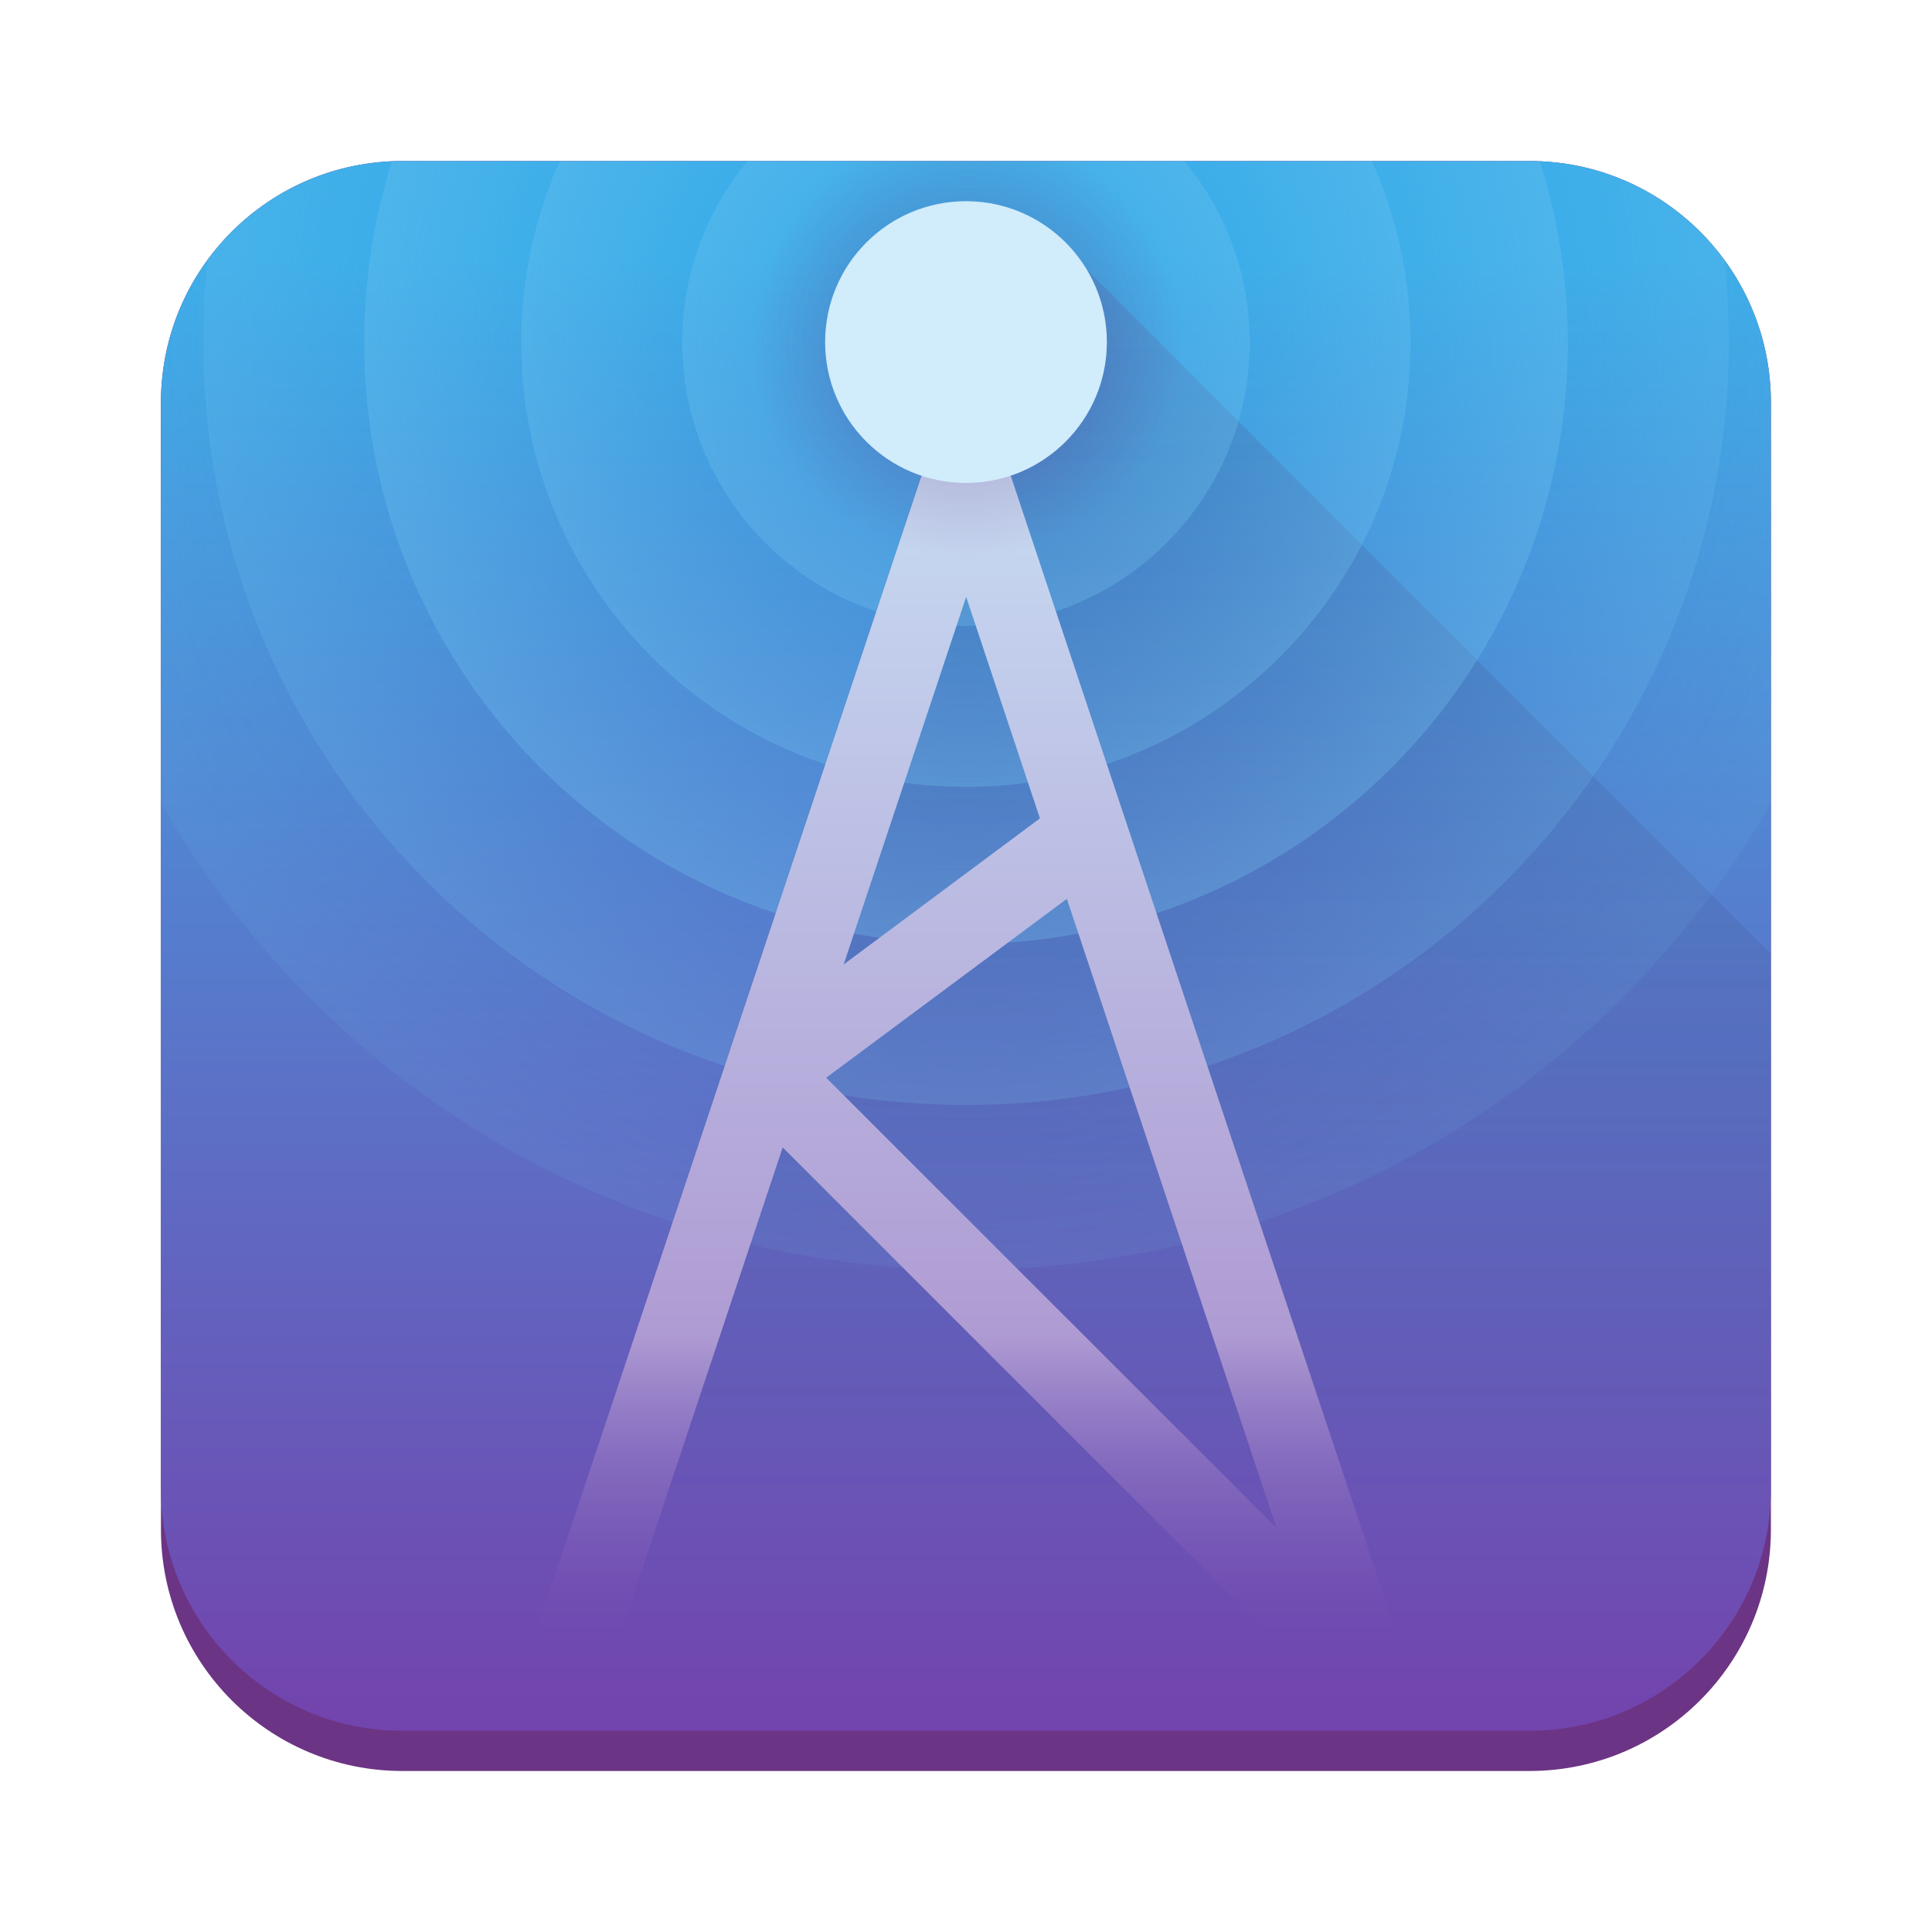
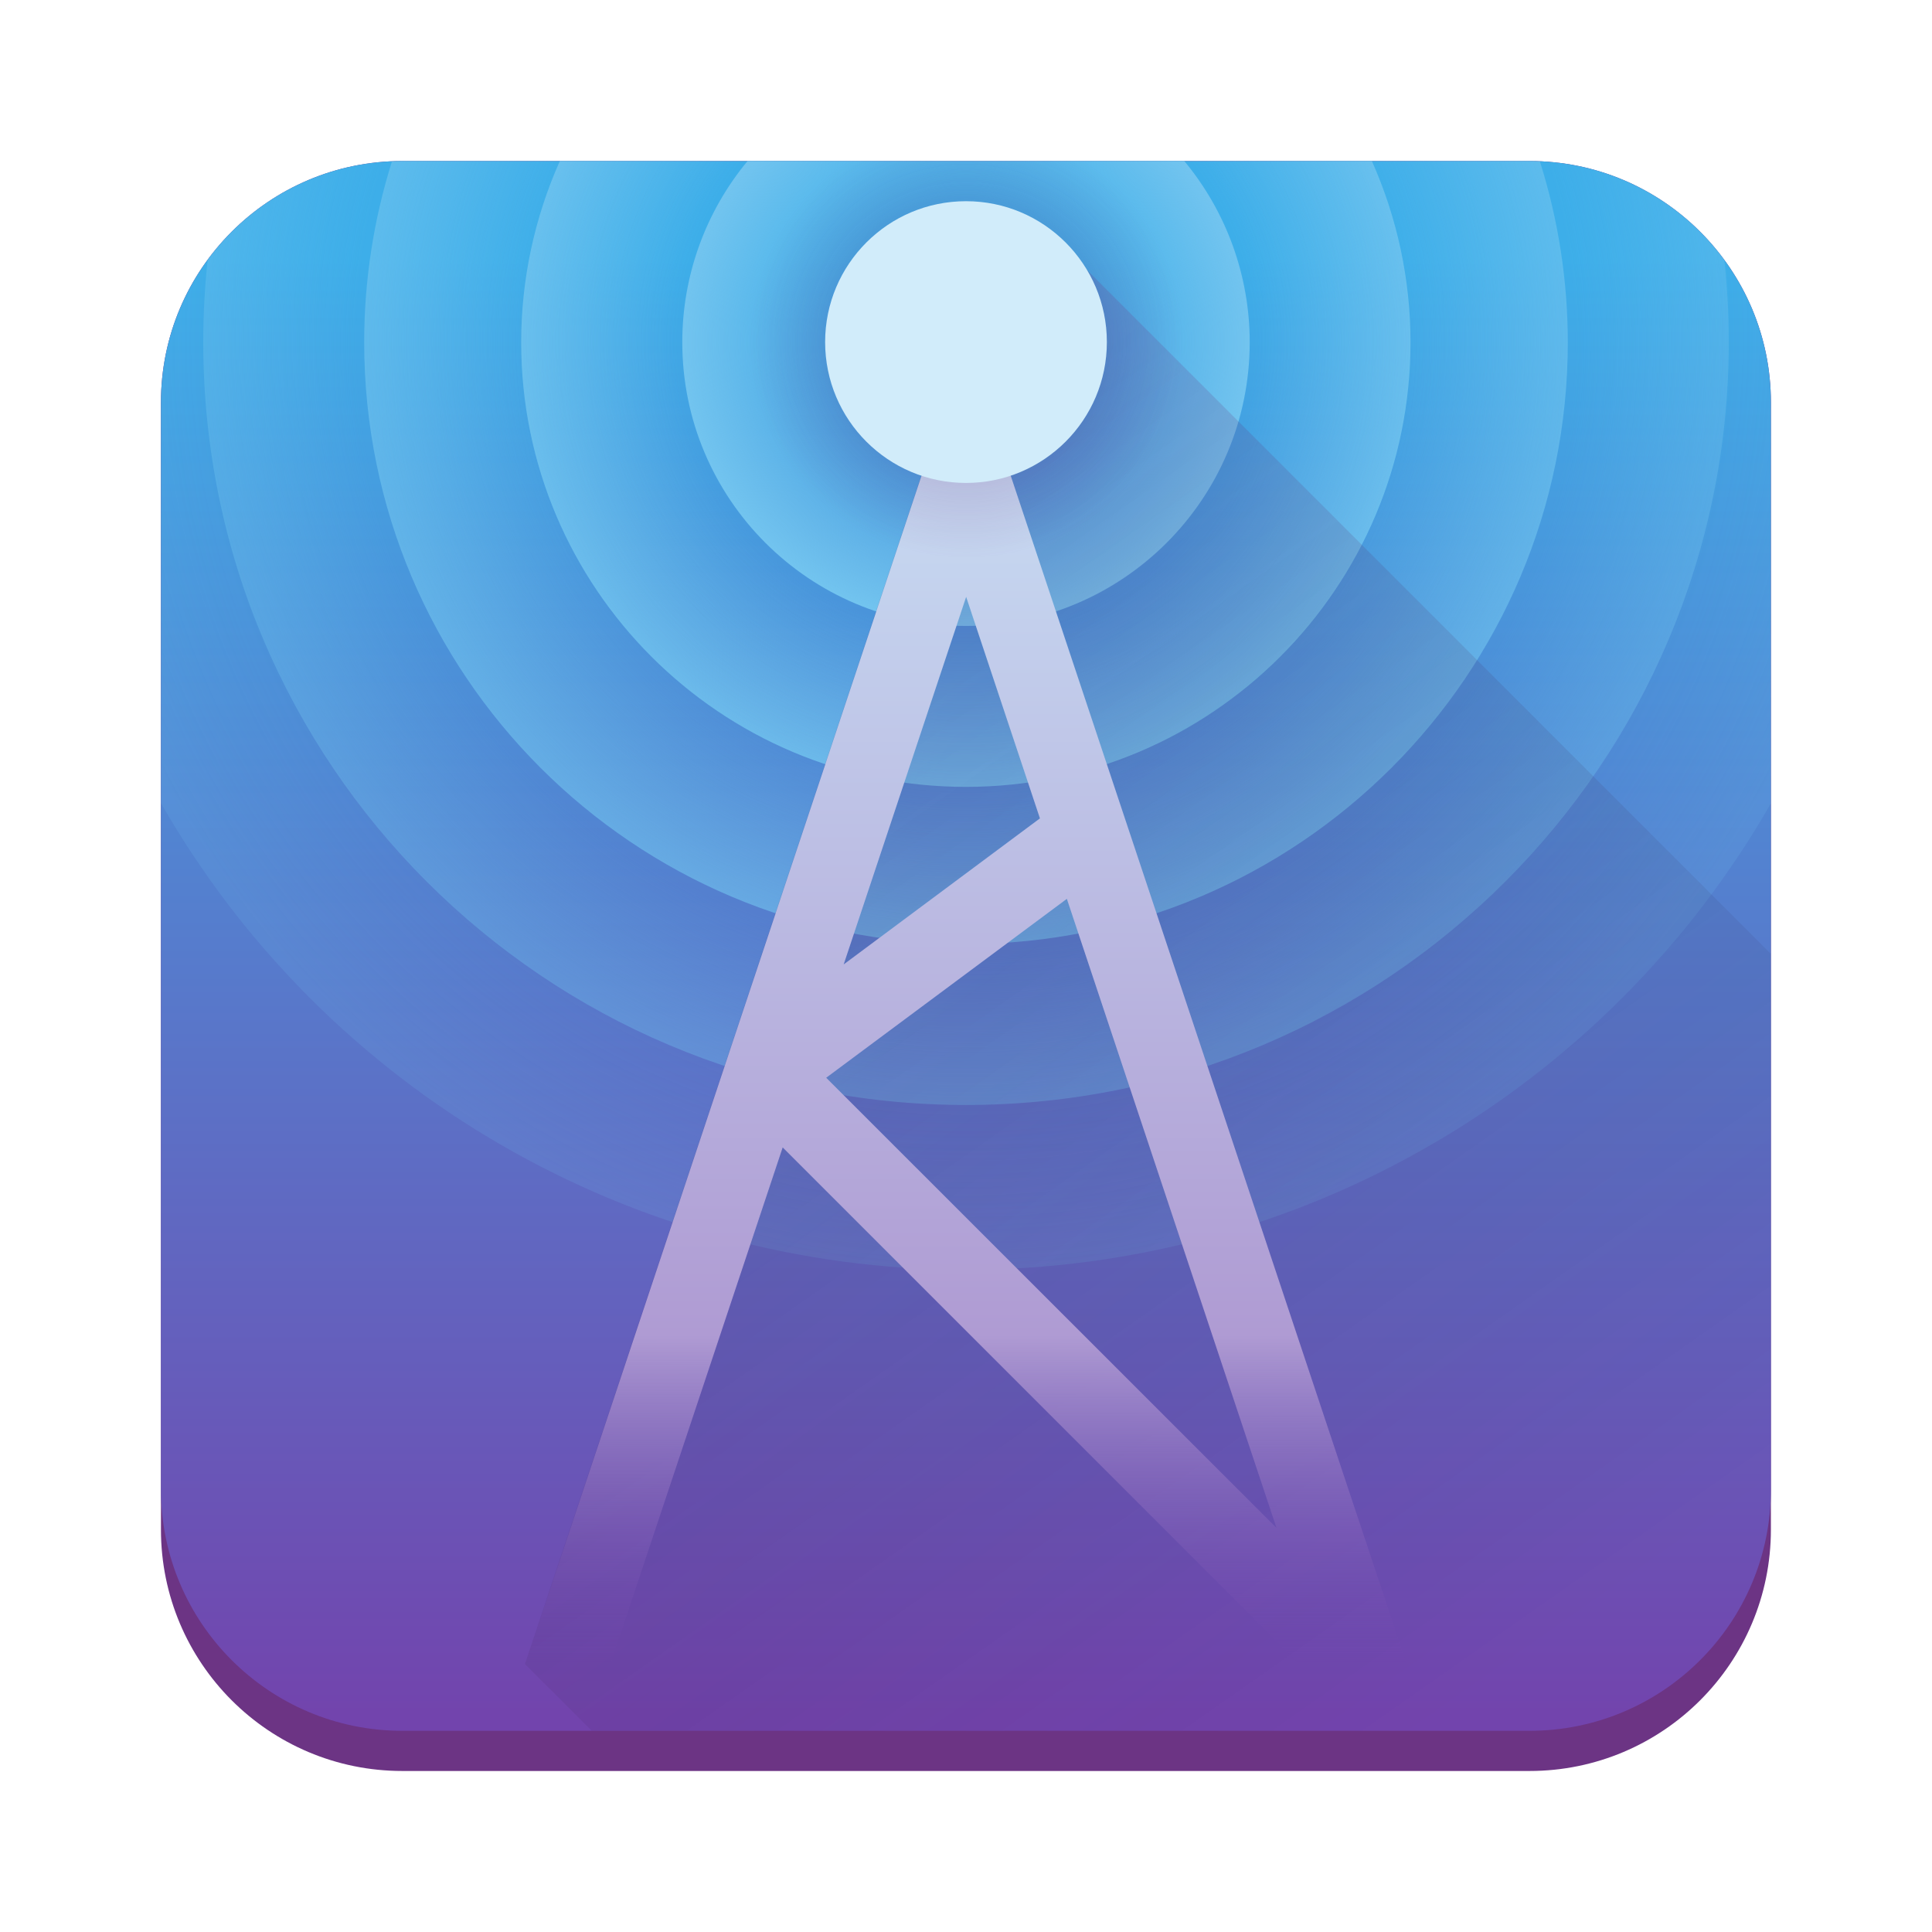
<svg xmlns="http://www.w3.org/2000/svg" width="48" height="48" version="1.1" viewBox="0 0 12.7 12.7">
  <defs>
    <linearGradient id="linearGradient1691" x1="25" x2="25" y1="6.376" y2="42.605" gradientTransform="matrix(.26458 0 0 .26458 76.286 -.27858)" gradientUnits="userSpaceOnUse">
      <stop stop-color="#3daee9" offset="0" />
      <stop stop-color="#7244ad" offset="1" />
    </linearGradient>
-     <linearGradient id="linearGradient1111" x1="319.3" x2="319.3" y1="-.149" y2="36.939" gradientUnits="userSpaceOnUse">
+     <linearGradient id="linearGradient1111" x1="311.21" x2="330.04" y1="10.768" y2="37.594" gradientUnits="userSpaceOnUse">
      <stop stop-color="#6c3484" offset="0" />
      <stop stop-opacity="0" offset="1" />
    </linearGradient>
    <radialGradient id="radialGradient1746" cx="82.636" cy=".861" r="5.292" gradientTransform="matrix(-1.1324 .005516 -.0056136 -1.1524 176.22 2.5072)" gradientUnits="userSpaceOnUse">
      <stop stop-color="#72c4ef" stop-opacity="0" offset="0" />
      <stop stop-color="#72c4ef" stop-opacity="0" offset=".826" />
      <stop stop-color="#72c4ef" offset="1" />
    </radialGradient>
    <radialGradient id="radialGradient1738" cx="82.636" cy="6.972" r="5.014" gradientTransform="matrix(-1 2.7009e-6 -1.025e-6 -1 165.27 8.9422)" gradientUnits="userSpaceOnUse">
      <stop stop-color="#72c4ef" stop-opacity="0" offset="0" />
      <stop stop-color="#72c4ef" stop-opacity="0" offset=".798" />
      <stop stop-color="#72c4ef" offset="1" />
    </radialGradient>
    <radialGradient id="radialGradient1730" cx="82.636" cy="1.228" r="3.956" gradientTransform="rotate(180 82.636 1.5989)" gradientUnits="userSpaceOnUse">
      <stop stop-color="#72c4ef" stop-opacity="0" offset="0" />
      <stop stop-color="#72c4ef" stop-opacity="0" offset=".716" />
      <stop stop-color="#72c4ef" offset="1" />
    </radialGradient>
    <radialGradient id="radialGradient1722" cx="82.636" cy="1.605" r="2.923" gradientTransform="rotate(180 82.636 1.7879)" gradientUnits="userSpaceOnUse">
      <stop stop-color="#72c4ef" stop-opacity="0" offset="0" />
      <stop stop-color="#72c4ef" stop-opacity="0" offset=".649" />
      <stop stop-color="#72c4ef" offset="1" />
    </radialGradient>
    <radialGradient id="radialGradient1714" cx="82.636" cy="1.896" r="1.865" gradientTransform="rotate(180 82.636 1.9332)" gradientUnits="userSpaceOnUse">
      <stop stop-color="#72c4ef" stop-opacity="0" offset="0" />
      <stop stop-color="#72c4ef" stop-opacity="0" offset=".438" />
      <stop stop-color="#72c4ef" offset="1" />
    </radialGradient>
    <linearGradient id="linearGradient1695" x1="59.809" x2="59.809" y1="1.687" y2="10.934" gradientTransform="translate(23.091 -.27858)" gradientUnits="userSpaceOnUse">
      <stop stop-color="#cdeaf9" offset="0" />
      <stop stop-color="#af9bd3" offset=".767" />
      <stop stop-color="#7244ad" stop-opacity="0" offset="1" />
    </linearGradient>
    <radialGradient id="radialGradient1126" cx="82.76" cy="2.219" r="1.865" gradientTransform="matrix(-.76318 0 0 -.7635 145.8 3.6625)" gradientUnits="userSpaceOnUse">
      <stop stop-color="#6c3484" stop-opacity=".476" offset="0" />
      <stop stop-color="#6c3484" stop-opacity="0" offset="1" />
    </radialGradient>
  </defs>
  <g transform="translate(-76.286 .27858)">
    <rect x="77.344" y=".78" width="10.583" height="10.583" rx="1.587" ry="1.587" fill="#6c3484" style="paint-order:stroke fill markers" />
    <rect x="77.344" y=".78" width="10.583" height="10.319" rx="1.587" ry="1.587" fill="url(#linearGradient1691)" stroke-width=".265" style="paint-order:stroke fill markers" />
+     <g stroke-linecap="square" stroke-linejoin="round">
+       <path d="m78.931 0.78c-0.879 0-1.587 0.708-1.587 1.587v2.634a6.098 6.098 0 0 0 5.292 3.067 6.098 6.098 0 0 0 5.292-3.067v-2.634c0-0.879-0.708-1.587-1.587-1.587z" fill="url(#radialGradient1746)" opacity=".15" stroke-width="4.066" />
+       <path d="m78.931 0.78c-0.528 0-0.992 0.256-1.28 0.65a5.014 5.014 0 0 0-0.029 0.541 5.014 5.014 0 0 0 5.014 5.014 5.014 5.014 0 0 0 5.014-5.014 5.014 5.014 0 0 0-0.029-0.541c-0.288-0.394-0.753-0.65-1.28-0.65z" fill="url(#radialGradient1738)" opacity=".35" stroke-width="3.343" />
+       <path d="m78.931 0.78c-0.023 0-0.046 0.003-0.069 0.004a3.956 3.956 0 0 0-0.182 1.187 3.956 3.956 0 0 0 3.956 3.956 3.956 3.956 0 0 0 3.956-3.956 3.956 3.956 0 0 0-0.183-1.187c-0.023-9.764e-4 -0.046-0.004-0.069-0.004z" fill="url(#radialGradient1730)" opacity=".606" stroke-width="2.637" />
+       <path d="m79.966 0.78a2.923 2.923 0 0 0-0.254 1.191 2.923 2.923 0 0 0 2.923 2.923 2.923 2.923 0 0 0 2.923-2.923 2.923 2.923 0 0 0-0.254-1.191z" fill="url(#radialGradient1722)" opacity=".806" stroke-width="1.949" />
+       <path d="m81.2 0.78a1.865 1.865 0 0 0-0.429 1.191 1.865 1.865 0 0 0 1.865 1.865 1.865 1.865 0 0 0 1.865-1.865 1.865 1.865 0 0 0-0.43-1.191z" fill="url(#radialGradient1714)" stroke-width="1.243" />
+     </g>
    <path transform="scale(.26458)" d="m314.13 4.451-2.915 6.317-9.845 29.521 1.658 1.658h23.293c3.078-0.474 5.656-2.409 5.969-5.385 1.9e-4 -0.002-1.9e-4 -0.004 0-0.006 0.021-0.199 0.031-0.402 0.031-0.609v-13.305z" fill="url(#linearGradient1111)" opacity=".2" />
-     <g stroke-linecap="square" stroke-linejoin="round">
-       <path d="m78.931 0.78c-0.879 0-1.587 0.708-1.587 1.587v2.634a6.098 6.098 0 0 0 5.292 3.067 6.098 6.098 0 0 0 5.292-3.067v-2.634c0-0.879-0.708-1.587-1.587-1.587z" fill="url(#radialGradient1746)" opacity=".1" stroke-width="4.066" />
-       <path d="m78.931 0.78c-0.528 0-0.992 0.256-1.28 0.65a5.014 5.014 0 0 0-0.029 0.541 5.014 5.014 0 0 0 5.014 5.014 5.014 5.014 0 0 0 5.014-5.014 5.014 5.014 0 0 0-0.029-0.541c-0.288-0.394-0.753-0.65-1.28-0.65z" fill="url(#radialGradient1738)" opacity=".2" stroke-width="3.343" />
-       <path d="m78.931 0.78c-0.023 0-0.046 0.003-0.069 0.004a3.956 3.956 0 0 0-0.182 1.187 3.956 3.956 0 0 0 3.956 3.956 3.956 3.956 0 0 0 3.956-3.956 3.956 3.956 0 0 0-0.183-1.187c-0.023-9.764e-4 -0.046-0.004-0.069-0.004z" fill="url(#radialGradient1730)" opacity=".306" stroke-width="2.637" />
-       <path d="m79.966 0.78a2.923 2.923 0 0 0-0.254 1.191 2.923 2.923 0 0 0 2.923 2.923 2.923 2.923 0 0 0 2.923-2.923 2.923 2.923 0 0 0-0.254-1.191z" fill="url(#radialGradient1722)" opacity=".306" stroke-width="1.949" />
-       <path d="m81.2 0.78a1.865 1.865 0 0 0-0.429 1.191 1.865 1.865 0 0 0 1.865 1.865 1.865 1.865 0 0 0 1.865-1.865 1.865 1.865 0 0 0-0.43-1.191z" fill="url(#radialGradient1714)" opacity=".306" stroke-width="1.243" />
-     </g>
    <path d="m82.637 1.969-2.898 8.691h0.56l1.132-3.396 3.396 3.396h0.706l-0.02-0.059-0.223-0.669zm0 1.676 0.485 1.456-1.29 0.96zm0.662 1.985 1.378 4.135-2.96-2.959z" color="#000000" color-rendering="auto" dominant-baseline="auto" fill="url(#linearGradient1695)" image-rendering="auto" shape-rendering="auto" solid-color="#000000" stop-color="#000000" style="font-feature-settings:normal;font-variant-alternates:normal;font-variant-caps:normal;font-variant-east-asian:normal;font-variant-ligatures:normal;font-variant-numeric:normal;font-variant-position:normal;font-variation-settings:normal;inline-size:0;isolation:auto;mix-blend-mode:normal;shape-margin:0;shape-padding:0;text-decoration-color:#000000;text-decoration-line:none;text-decoration-style:solid;text-indent:0;text-orientation:mixed;text-transform:none;white-space:normal" />
    <path d="m81.2 0.78a1.865 1.865 0 0 0-0.429 1.191 1.865 1.865 0 0 0 1.865 1.865 1.865 1.865 0 0 0 1.865-1.865 1.865 1.865 0 0 0-0.43-1.191z" fill="url(#radialGradient1126)" stroke-linecap="square" stroke-linejoin="round" stroke-width="1.243" />
    <circle cx="82.636" cy="1.97" r=".926" fill="#d1ecfa" stroke-linecap="square" stroke-linejoin="round" stroke-width=".617" />
  </g>
</svg>
